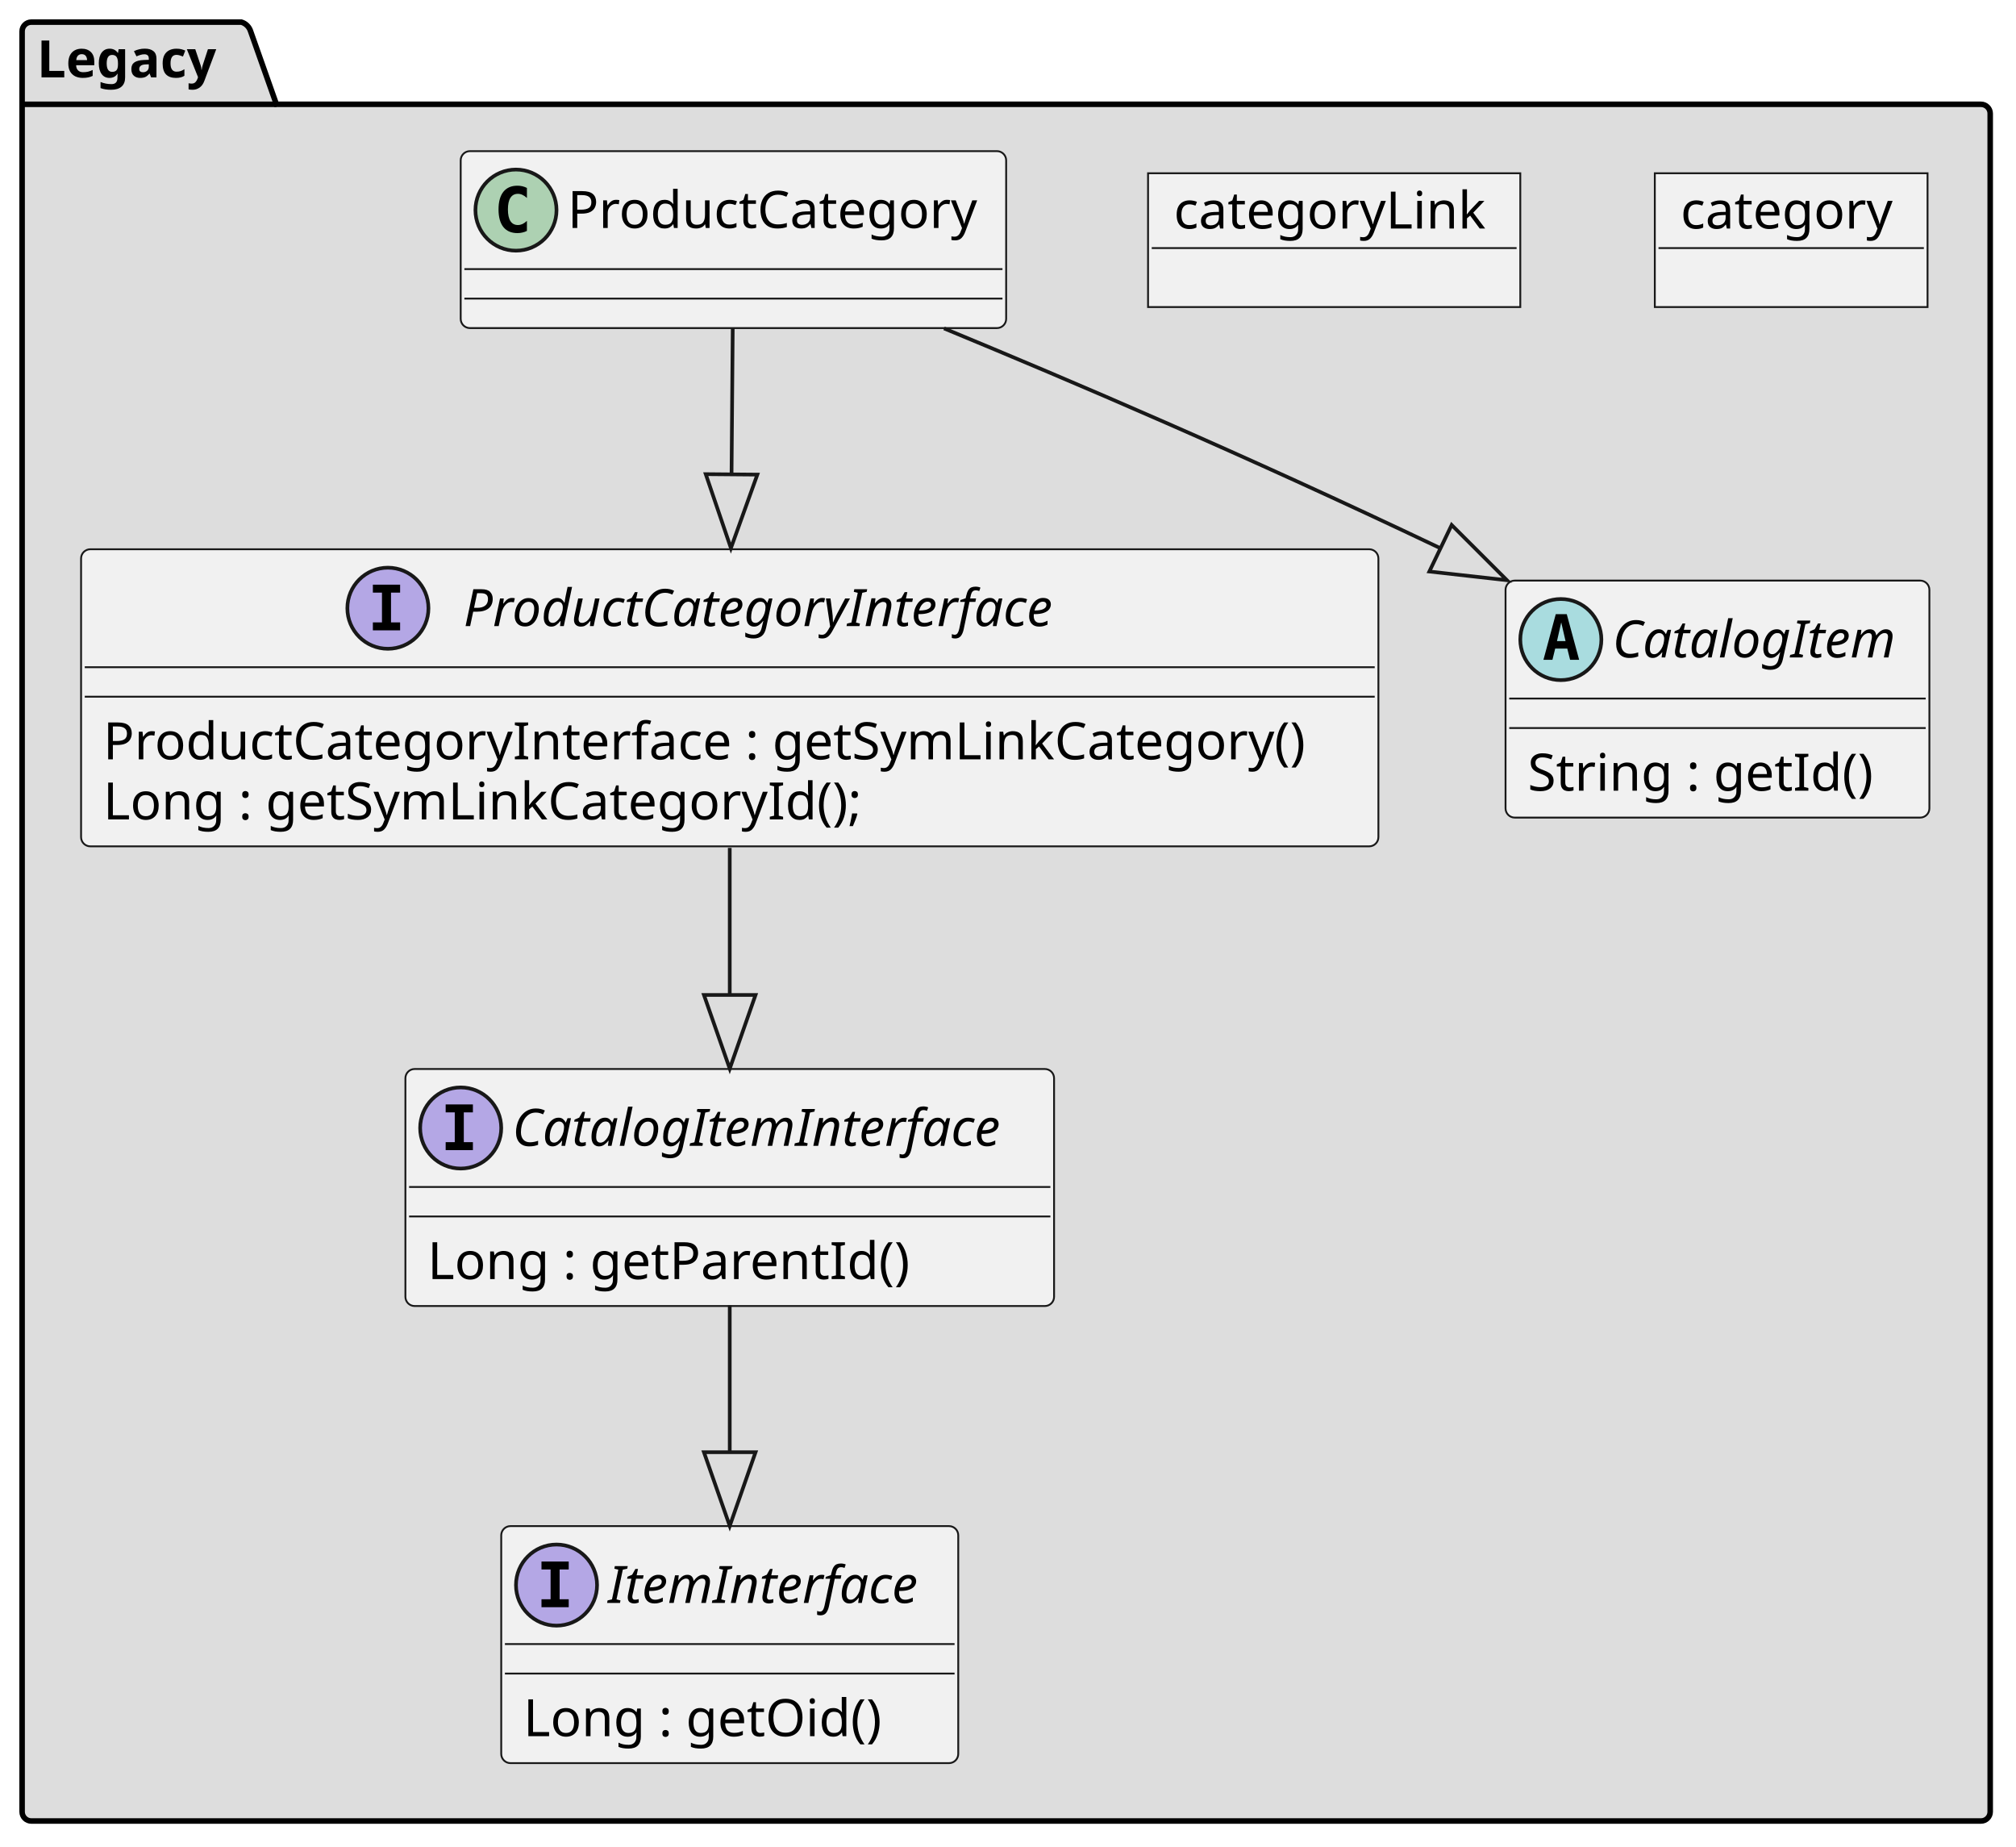
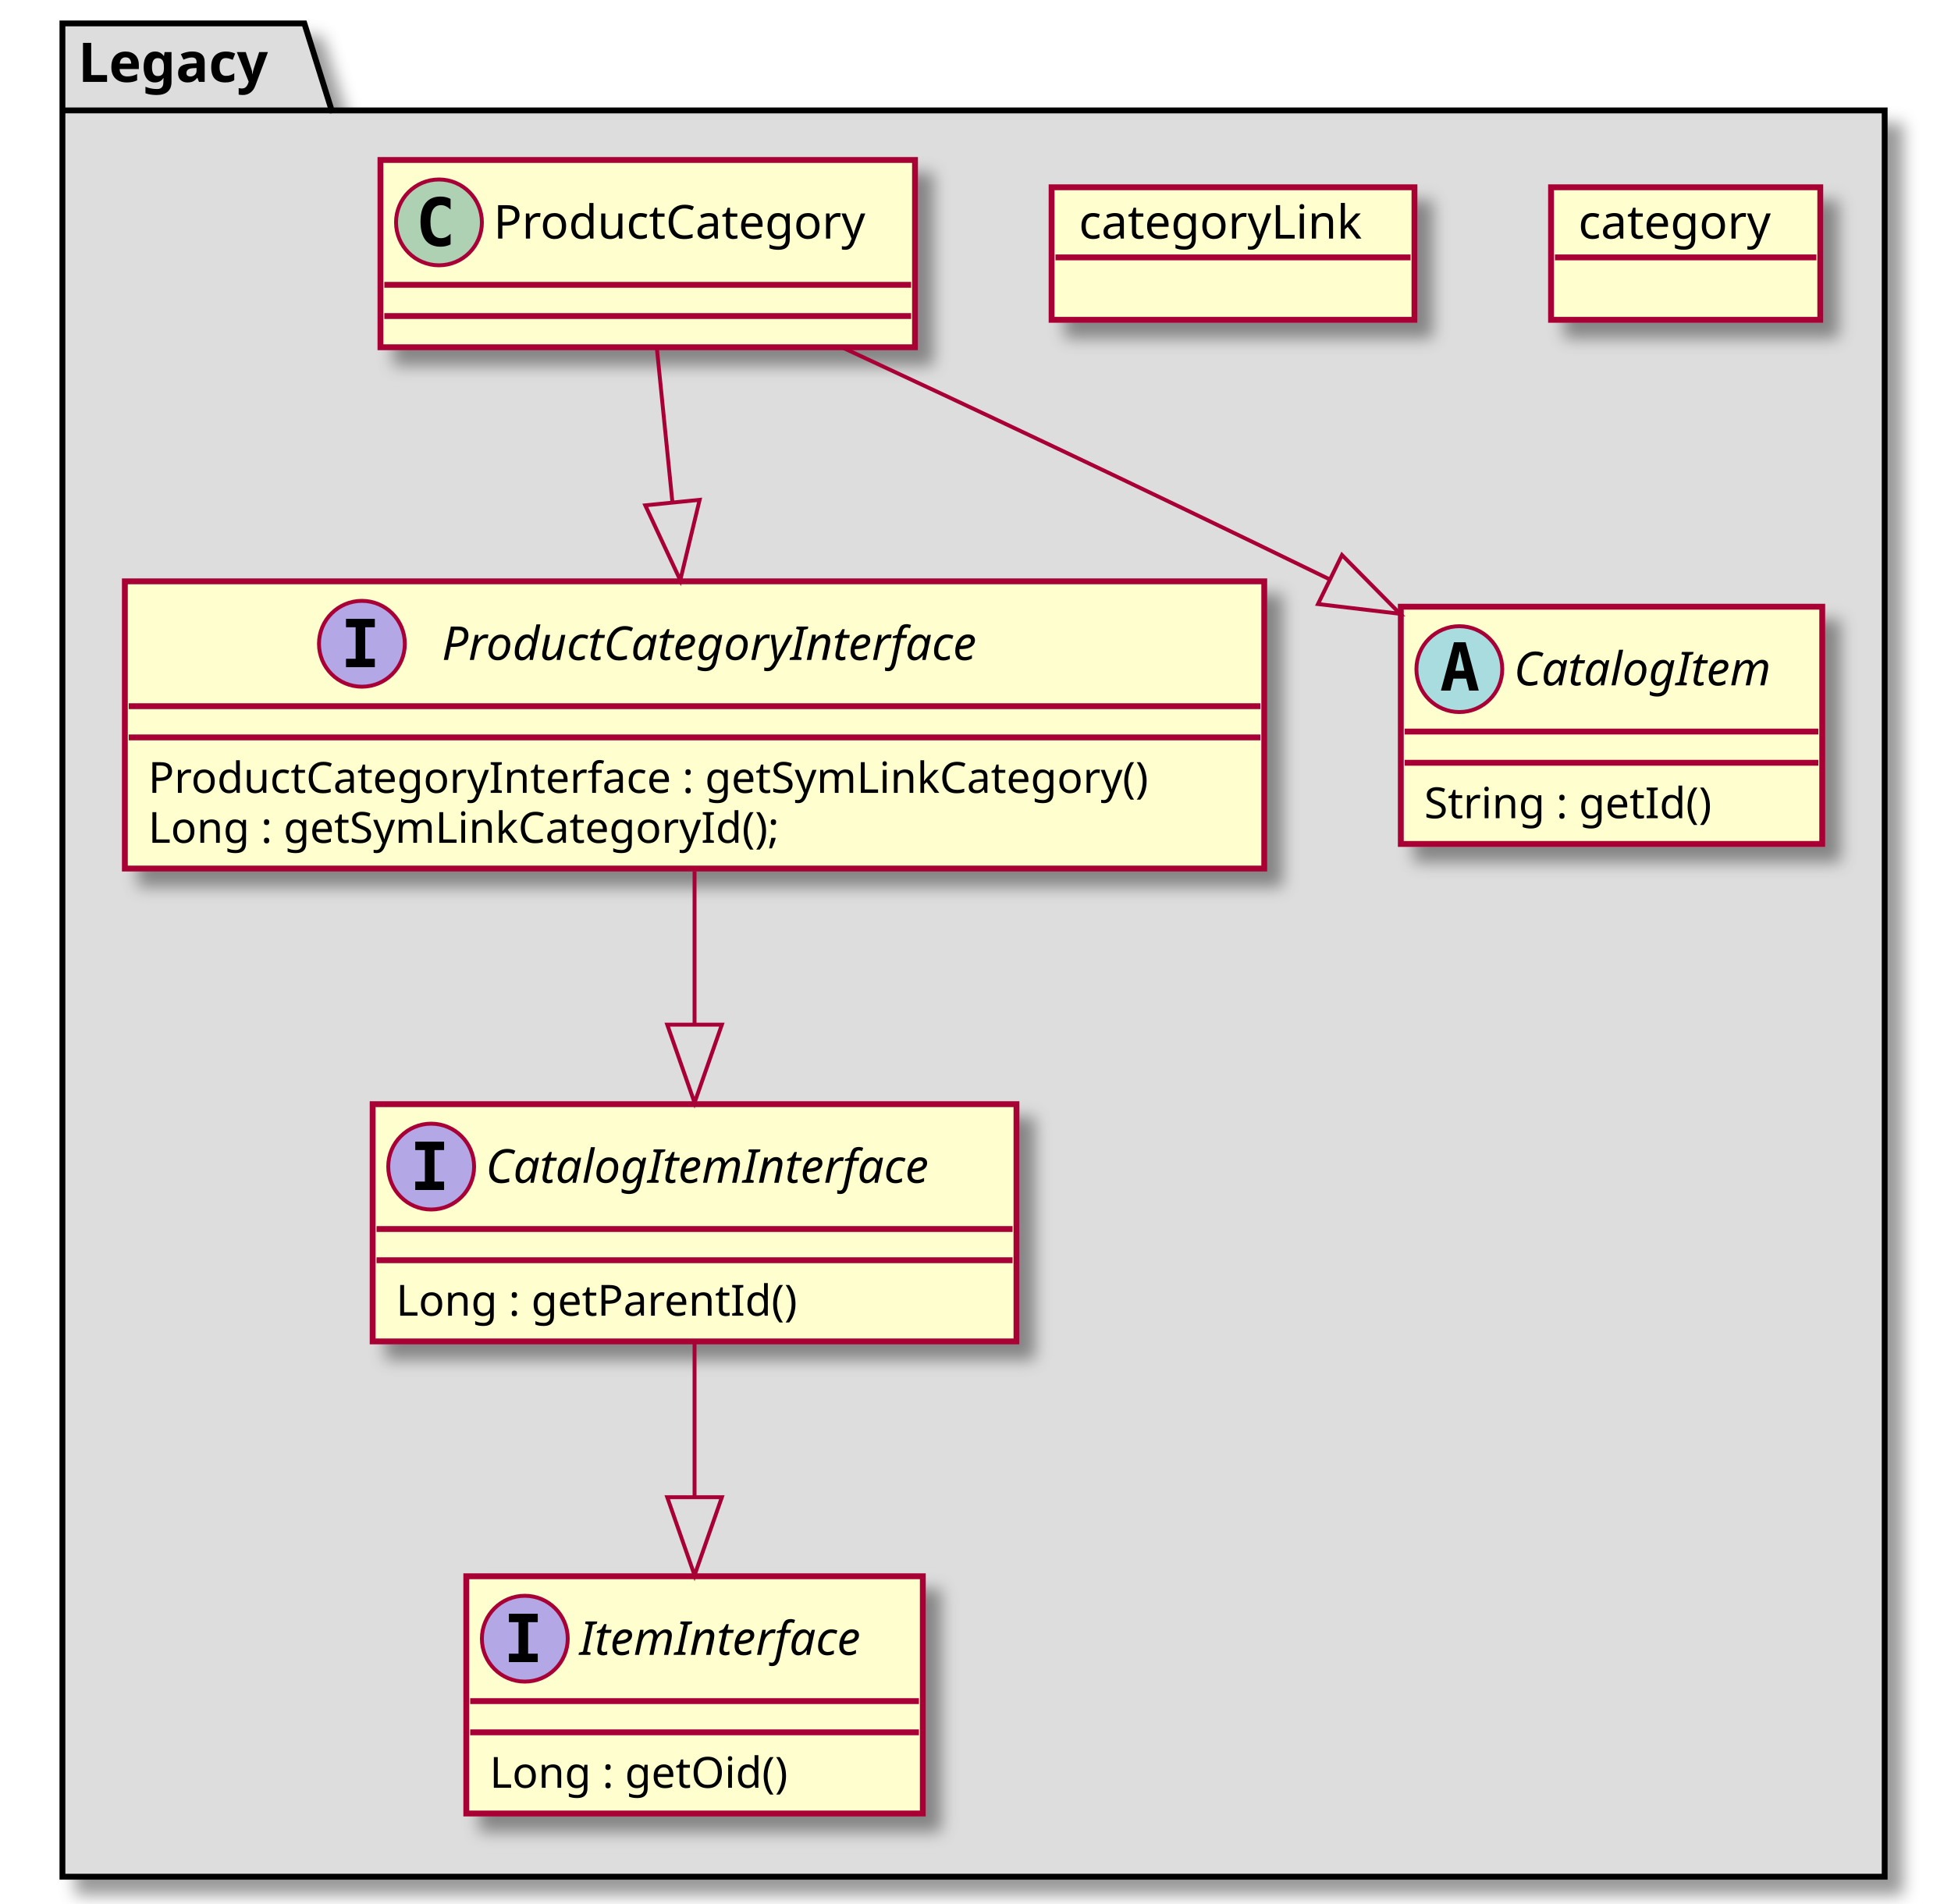
- <svg xmlns="http://www.w3.org/2000/svg" contentStyleType="text/css" height="501px" preserveAspectRatio="none" style="width:547px;height:501px;background:#FFFFFF;" version="1.1" viewBox="0 0 547 501" width="547px" zoomAndPan="magnify">
-   <defs />
+ <svg xmlns="http://www.w3.org/2000/svg" contentScriptType="application/ecmascript" contentStyleType="text/css" height="488px" preserveAspectRatio="none" style="width:500px;height:488px;background:#FFFFFF;" version="1.1" viewBox="0 0 500 488" width="500px" zoomAndPan="magnify">
+   <defs>
+     <filter height="300%" id="f1wanji7b5n52n" width="300%" x="-1" y="-1">
+       <feGaussianBlur result="blurOut" stdDeviation="2.0" />
+       <feColorMatrix in="blurOut" result="blurOut2" type="matrix" values="0 0 0 0 0 0 0 0 0 0 0 0 0 0 0 0 0 0 .4 0" />
+       <feOffset dx="4.0" dy="4.0" in="blurOut2" result="blurOut3" />
+       <feBlend in="SourceGraphic" in2="blurOut3" mode="normal" />
+     </filter>
+   </defs>
  <g>
-     <g id="cluster_Legacy">
-       <path d="M8.5,6 L65.5,6 A3.75,3.75 0 0 1 68,8.5 L75,28.297 L537.5,28.297 A2.5,2.5 0 0 1 540,30.797 L540,491.5 A2.5,2.5 0 0 1 537.5,494 L8.5,494 A2.5,2.5 0 0 1 6,491.5 L6,8.5 A2.5,2.5 0 0 1 8.5,6 " fill="#DDDDDD" style="stroke:#000000;stroke-width:1.5;" />
-       <line style="stroke:#000000;stroke-width:1.5;" x1="6" x2="75" y1="28.297" y2="28.297" />
-       <text fill="#000000" font-family="sans-serif" font-size="14" font-weight="bold" lengthAdjust="spacing" textLength="56" x="10" y="20.995">Legacy</text>
-     </g>
-     <g id="elem_ProductCategoryInterface">
-       <rect codeLine="2" fill="#F1F1F1" height="80.594" id="ProductCategoryInterface" rx="2.5" ry="2.5" style="stroke:#181818;stroke-width:0.5;" width="352" x="22" y="149" />
-       <ellipse cx="105.25" cy="165" fill="#B4A7E5" rx="11" ry="11" style="stroke:#181818;stroke-width:1.0;" />
-       <path d="M101.172,160.766 L101.172,158.609 L108.562,158.609 L108.562,160.766 L106.094,160.766 L106.094,168.844 L108.562,168.844 L108.562,171 L101.172,171 L101.172,168.844 L103.641,168.844 L103.641,160.766 L101.172,160.766 Z " fill="#000000" />
-       <text fill="#000000" font-family="sans-serif" font-size="14" font-style="italic" lengthAdjust="spacing" textLength="177" x="125.75" y="169.847">ProductCategoryInterface</text>
-       <line style="stroke:#181818;stroke-width:0.5;" x1="23" x2="373" y1="181" y2="181" />
-       <line style="stroke:#181818;stroke-width:0.5;" x1="23" x2="373" y1="189" y2="189" />
-       <text fill="#000000" font-family="sans-serif" font-size="14" lengthAdjust="spacing" textLength="340" x="28" y="205.995">ProductCategoryInterface : getSymLinkCategory()</text>
-       <text fill="#000000" font-family="sans-serif" font-size="14" lengthAdjust="spacing" textLength="215" x="28" y="222.292">Long : getSymLinkCategoryId();</text>
-     </g>
-     <g id="elem_CatalogItemInterface">
-       <rect codeLine="7" fill="#F1F1F1" height="64.297" id="CatalogItemInterface" rx="2.5" ry="2.5" style="stroke:#181818;stroke-width:0.5;" width="176" x="110" y="290" />
-       <ellipse cx="125" cy="306" fill="#B4A7E5" rx="11" ry="11" style="stroke:#181818;stroke-width:1.0;" />
-       <path d="M120.922,301.766 L120.922,299.609 L128.312,299.609 L128.312,301.766 L125.844,301.766 L125.844,309.844 L128.312,309.844 L128.312,312 L120.922,312 L120.922,309.844 L123.391,309.844 L123.391,301.766 L120.922,301.766 Z " fill="#000000" />
-       <text fill="#000000" font-family="sans-serif" font-size="14" font-style="italic" lengthAdjust="spacing" textLength="144" x="139" y="310.847">CatalogItemInterface</text>
-       <line style="stroke:#181818;stroke-width:0.5;" x1="111" x2="285" y1="322" y2="322" />
-       <line style="stroke:#181818;stroke-width:0.5;" x1="111" x2="285" y1="330" y2="330" />
-       <text fill="#000000" font-family="sans-serif" font-size="14" lengthAdjust="spacing" textLength="137" x="116" y="346.995">Long : getParentId()</text>
-     </g>
-     <g id="elem_ItemInterface">
-       <rect codeLine="11" fill="#F1F1F1" height="64.297" id="ItemInterface" rx="2.5" ry="2.5" style="stroke:#181818;stroke-width:0.5;" width="124" x="136" y="414" />
-       <ellipse cx="151" cy="430" fill="#B4A7E5" rx="11" ry="11" style="stroke:#181818;stroke-width:1.0;" />
-       <path d="M146.922,425.766 L146.922,423.609 L154.312,423.609 L154.312,425.766 L151.844,425.766 L151.844,433.844 L154.312,433.844 L154.312,436 L146.922,436 L146.922,433.844 L149.391,433.844 L149.391,425.766 L146.922,425.766 Z " fill="#000000" />
-       <text fill="#000000" font-family="sans-serif" font-size="14" font-style="italic" lengthAdjust="spacing" textLength="92" x="165" y="434.847">ItemInterface</text>
-       <line style="stroke:#181818;stroke-width:0.5;" x1="137" x2="259" y1="446" y2="446" />
-       <line style="stroke:#181818;stroke-width:0.5;" x1="137" x2="259" y1="454" y2="454" />
-       <text fill="#000000" font-family="sans-serif" font-size="14" lengthAdjust="spacing" textLength="103" x="142" y="470.995">Long : getOid()</text>
-     </g>
-     <g id="elem_CatalogItem">
-       <rect codeLine="15" fill="#F1F1F1" height="64.297" id="CatalogItem" rx="2.5" ry="2.5" style="stroke:#181818;stroke-width:0.5;" width="115" x="408.5" y="157.5" />
-       <ellipse cx="423.5" cy="173.5" fill="#A9DCDF" rx="11" ry="11" style="stroke:#181818;stroke-width:1.0;" />
-       <path d="M423.609,168.844 L422.453,173.922 L424.781,173.922 L423.609,168.844 Z M422.125,166.609 L425.109,166.609 L428.469,179 L426.016,179 L425.25,175.938 L421.969,175.938 L421.219,179 L418.781,179 L422.125,166.609 Z " fill="#000000" />
-       <text fill="#000000" font-family="sans-serif" font-size="14" font-style="italic" lengthAdjust="spacing" textLength="83" x="437.5" y="178.347">CatalogItem</text>
-       <line style="stroke:#181818;stroke-width:0.5;" x1="409.5" x2="522.5" y1="189.5" y2="189.5" />
-       <line style="stroke:#181818;stroke-width:0.5;" x1="409.5" x2="522.5" y1="197.5" y2="197.5" />
-       <text fill="#000000" font-family="sans-serif" font-size="14" lengthAdjust="spacing" textLength="98" x="414.5" y="214.495">String : getId()</text>
-     </g>
-     <g id="elem_category">
-       <rect fill="#F1F1F1" height="36.297" style="stroke:#181818;stroke-width:0.5;" width="74" x="449" y="47" />
-       <text fill="#000000" font-family="sans-serif" font-size="14" lengthAdjust="spacing" textLength="60" x="456" y="61.995">category</text>
-       <line style="stroke:#181818;stroke-width:0.5;" x1="450" x2="522" y1="67.297" y2="67.297" />
-     </g>
-     <g id="elem_categoryLink">
-       <rect fill="#F1F1F1" height="36.297" style="stroke:#181818;stroke-width:0.5;" width="101" x="311.5" y="47" />
-       <text fill="#000000" font-family="sans-serif" font-size="14" lengthAdjust="spacing" textLength="87" x="318.5" y="61.995">categoryLink</text>
-       <line style="stroke:#181818;stroke-width:0.5;" x1="312.5" x2="411.5" y1="67.297" y2="67.297" />
-     </g>
-     <g id="elem_ProductCategory">
-       <rect codeLine="28" fill="#F1F1F1" height="48" id="ProductCategory" rx="2.5" ry="2.5" style="stroke:#181818;stroke-width:0.5;" width="148" x="125" y="41" />
-       <ellipse cx="140" cy="57" fill="#ADD1B2" rx="11" ry="11" style="stroke:#181818;stroke-width:1.0;" />
-       <path d="M142.969,62.641 Q142.391,62.938 141.75,63.078 Q141.109,63.234 140.406,63.234 Q137.906,63.234 136.578,61.594 Q135.266,59.938 135.266,56.812 Q135.266,53.688 136.578,52.031 Q137.906,50.375 140.406,50.375 Q141.109,50.375 141.75,50.531 Q142.406,50.688 142.969,50.984 L142.969,53.703 Q142.344,53.125 141.75,52.859 Q141.156,52.578 140.531,52.578 Q139.188,52.578 138.5,53.656 Q137.812,54.719 137.812,56.812 Q137.812,58.906 138.5,59.984 Q139.188,61.047 140.531,61.047 Q141.156,61.047 141.75,60.781 Q142.344,60.5 142.969,59.922 L142.969,62.641 Z " fill="#000000" />
-       <text fill="#000000" font-family="sans-serif" font-size="14" lengthAdjust="spacing" textLength="116" x="154" y="61.847">ProductCategory</text>
-       <line style="stroke:#181818;stroke-width:0.5;" x1="126" x2="272" y1="73" y2="73" />
-       <line style="stroke:#181818;stroke-width:0.5;" x1="126" x2="272" y1="81" y2="81" />
-     </g>
-     <g id="link_ProductCategory_ProductCategoryInterface">
-       <path codeLine="22" d="M198.81,89.04 C198.72,100.31 198.6,114.45 198.49,128.51 " fill="none" id="ProductCategory-to-ProductCategoryInterface" style="stroke:#181818;stroke-width:1.0;" />
-       <polygon fill="none" points="205.49,128.75,198.32,148.69,191.49,128.63,205.49,128.75" style="stroke:#181818;stroke-width:1.0;" />
-     </g>
-     <g id="link_ProductCategory_CatalogItem">
-       <path codeLine="23" d="M256.15,89.09 C291,103.5 336.72,122.97 390.67,148.65 " fill="none" id="ProductCategory-to-CatalogItem" style="stroke:#181818;stroke-width:1.0;" />
-       <polygon fill="none" points="393.88,142.42,408.88,157.4,387.82,155.04,393.88,142.42" style="stroke:#181818;stroke-width:1.0;" />
-     </g>
-     <g id="link_ProductCategoryInterface_CatalogItemInterface">
-       <path codeLine="25" d="M198,230.01 C198,242.46 198,256.4 198,269.56 " fill="none" id="ProductCategoryInterface-to-CatalogItemInterface" style="stroke:#181818;stroke-width:1.0;" />
-       <polygon fill="none" points="205,269.91,198,289.91,191,269.91,205,269.91" style="stroke:#181818;stroke-width:1.0;" />
-     </g>
-     <g id="link_CatalogItemInterface_ItemInterface">
-       <path codeLine="26" d="M198,354.1 C198,366.15 198,380.26 198,393.72 " fill="none" id="CatalogItemInterface-to-ItemInterface" style="stroke:#181818;stroke-width:1.0;" />
-       <polygon fill="none" points="205,393.96,198,413.96,191,393.96,205,393.96" style="stroke:#181818;stroke-width:1.0;" />
-     </g>
+     <polygon fill="#DDDDDD" filter="url(#f1wanji7b5n52n)" points="16,6,78,6,85,28.297,483,28.297,483,481,16,481,16,6" style="stroke:#000000;stroke-width:1.5;" />
+     <line style="stroke:#000000;stroke-width:1.5;" x1="16" x2="85" y1="28.297" y2="28.297" />
+     <text fill="#000000" font-family="sans-serif" font-size="14" font-weight="bold" lengthAdjust="spacing" textLength="56" x="20" y="20.995">Legacy</text>
+     <rect codeLine="2" fill="#FEFECE" filter="url(#f1wanji7b5n52n)" height="73.609" id="ProductCategoryInterface" style="stroke:#A80036;stroke-width:1.5;" width="292" x="32" y="149" />
+     <ellipse cx="92.75" cy="165" fill="#B4A7E5" rx="11" ry="11" style="stroke:#A80036;stroke-width:1.0;" />
+     <path d="M88.672,160.766 L88.672,158.609 L96.062,158.609 L96.062,160.766 L93.594,160.766 L93.594,168.844 L96.062,168.844 L96.062,171 L88.672,171 L88.672,168.844 L91.141,168.844 L91.141,160.766 L88.672,160.766 Z " fill="#000000" />
+     <text fill="#000000" font-family="sans-serif" font-size="12" font-style="italic" lengthAdjust="spacing" textLength="162" x="113.25" y="169.154">ProductCategoryInterface</text>
+     <line style="stroke:#A80036;stroke-width:1.5;" x1="33" x2="323" y1="181" y2="181" />
+     <line style="stroke:#A80036;stroke-width:1.5;" x1="33" x2="323" y1="189" y2="189" />
+     <text fill="#000000" font-family="sans-serif" font-size="11" lengthAdjust="spacing" textLength="280" x="38" y="203.21">ProductCategoryInterface : getSymLinkCategory()</text>
+     <text fill="#000000" font-family="sans-serif" font-size="11" lengthAdjust="spacing" textLength="177" x="38" y="216.015">Long : getSymLinkCategoryId();</text>
+     <rect codeLine="7" fill="#FEFECE" filter="url(#f1wanji7b5n52n)" height="60.805" id="CatalogItemInterface" style="stroke:#A80036;stroke-width:1.5;" width="165" x="95.5" y="283" />
+     <ellipse cx="110.5" cy="299" fill="#B4A7E5" rx="11" ry="11" style="stroke:#A80036;stroke-width:1.0;" />
+     <path d="M106.422,294.766 L106.422,292.609 L113.812,292.609 L113.812,294.766 L111.344,294.766 L111.344,302.844 L113.812,302.844 L113.812,305 L106.422,305 L106.422,302.844 L108.891,302.844 L108.891,294.766 L106.422,294.766 Z " fill="#000000" />
+     <text fill="#000000" font-family="sans-serif" font-size="12" font-style="italic" lengthAdjust="spacing" textLength="133" x="124.5" y="303.154">CatalogItemInterface</text>
+     <line style="stroke:#A80036;stroke-width:1.5;" x1="96.5" x2="259.5" y1="315" y2="315" />
+     <line style="stroke:#A80036;stroke-width:1.5;" x1="96.5" x2="259.5" y1="323" y2="323" />
+     <text fill="#000000" font-family="sans-serif" font-size="11" lengthAdjust="spacing" textLength="112" x="101.5" y="337.21">Long : getParentId()</text>
+     <rect codeLine="11" fill="#FEFECE" filter="url(#f1wanji7b5n52n)" height="60.805" id="ItemInterface" style="stroke:#A80036;stroke-width:1.5;" width="117" x="119.5" y="404" />
+     <ellipse cx="134.5" cy="420" fill="#B4A7E5" rx="11" ry="11" style="stroke:#A80036;stroke-width:1.0;" />
+     <path d="M130.422,415.766 L130.422,413.609 L137.812,413.609 L137.812,415.766 L135.344,415.766 L135.344,423.844 L137.812,423.844 L137.812,426 L130.422,426 L130.422,423.844 L132.891,423.844 L132.891,415.766 L130.422,415.766 Z " fill="#000000" />
+     <text fill="#000000" font-family="sans-serif" font-size="12" font-style="italic" lengthAdjust="spacing" textLength="85" x="148.5" y="424.154">ItemInterface</text>
+     <line style="stroke:#A80036;stroke-width:1.5;" x1="120.5" x2="235.5" y1="436" y2="436" />
+     <line style="stroke:#A80036;stroke-width:1.5;" x1="120.5" x2="235.5" y1="444" y2="444" />
+     <text fill="#000000" font-family="sans-serif" font-size="11" lengthAdjust="spacing" textLength="84" x="125.5" y="458.21">Long : getOid()</text>
+     <rect codeLine="15" fill="#FEFECE" filter="url(#f1wanji7b5n52n)" height="60.805" id="CatalogItem" style="stroke:#A80036;stroke-width:1.5;" width="108" x="359" y="155.5" />
+     <ellipse cx="374" cy="171.5" fill="#A9DCDF" rx="11" ry="11" style="stroke:#A80036;stroke-width:1.0;" />
+     <path d="M374.109,166.844 L372.953,171.922 L375.281,171.922 L374.109,166.844 Z M372.625,164.609 L375.609,164.609 L378.969,177 L376.516,177 L375.75,173.938 L372.469,173.938 L371.719,177 L369.281,177 L372.625,164.609 Z " fill="#000000" />
+     <text fill="#000000" font-family="sans-serif" font-size="12" font-style="italic" lengthAdjust="spacing" textLength="76" x="388" y="175.654">CatalogItem</text>
+     <line style="stroke:#A80036;stroke-width:1.5;" x1="360" x2="466" y1="187.5" y2="187.5" />
+     <line style="stroke:#A80036;stroke-width:1.5;" x1="360" x2="466" y1="195.5" y2="195.5" />
+     <text fill="#000000" font-family="sans-serif" font-size="11" lengthAdjust="spacing" textLength="82" x="365" y="209.71">String : getId()</text>
+     <rect fill="#FEFECE" filter="url(#f1wanji7b5n52n)" height="33.969" style="stroke:#A80036;stroke-width:1.5;" width="69" x="397.5" y="48" />
+     <text fill="#000000" font-family="sans-serif" font-size="12" lengthAdjust="spacing" textLength="55" x="404.5" y="61.139">category</text>
+     <line style="stroke:#A80036;stroke-width:1.5;" x1="398.5" x2="465.5" y1="65.969" y2="65.969" />
+     <rect fill="#FEFECE" filter="url(#f1wanji7b5n52n)" height="33.969" style="stroke:#A80036;stroke-width:1.5;" width="93" x="269.5" y="48" />
+     <text fill="#000000" font-family="sans-serif" font-size="12" lengthAdjust="spacing" textLength="79" x="276.5" y="61.139">categoryLink</text>
+     <line style="stroke:#A80036;stroke-width:1.5;" x1="270.5" x2="361.5" y1="65.969" y2="65.969" />
+     <rect codeLine="28" fill="#FEFECE" filter="url(#f1wanji7b5n52n)" height="48" id="ProductCategory" style="stroke:#A80036;stroke-width:1.5;" width="137" x="97.5" y="41" />
+     <ellipse cx="112.5" cy="57" fill="#ADD1B2" rx="11" ry="11" style="stroke:#A80036;stroke-width:1.0;" />
+     <path d="M115.469,62.641 Q114.891,62.938 114.25,63.078 Q113.609,63.234 112.906,63.234 Q110.406,63.234 109.078,61.594 Q107.766,59.938 107.766,56.812 Q107.766,53.688 109.078,52.031 Q110.406,50.375 112.906,50.375 Q113.609,50.375 114.25,50.531 Q114.906,50.688 115.469,50.984 L115.469,53.703 Q114.844,53.125 114.25,52.859 Q113.656,52.578 113.031,52.578 Q111.688,52.578 111,53.656 Q110.312,54.719 110.312,56.812 Q110.312,58.906 111,59.984 Q111.688,61.047 113.031,61.047 Q113.656,61.047 114.25,60.781 Q114.844,60.5 115.469,59.922 L115.469,62.641 Z " fill="#000000" />
+     <text fill="#000000" font-family="sans-serif" font-size="12" lengthAdjust="spacing" textLength="105" x="126.5" y="61.154">ProductCategory</text>
+     <line style="stroke:#A80036;stroke-width:1.5;" x1="98.5" x2="233.5" y1="73" y2="73" />
+     <line style="stroke:#A80036;stroke-width:1.5;" x1="98.5" x2="233.5" y1="81" y2="81" />
+     <path codeLine="22" d="M168.34,89.23 C169.49,100.59 170.92,114.8 172.33,128.78 " fill="none" id="ProductCategory-to-ProductCategoryInterface" style="stroke:#A80036;stroke-width:1.0;" />
+     <polygon fill="none" points="179.3,128.11,174.34,148.71,165.37,129.52,179.3,128.11" style="stroke:#A80036;stroke-width:1.0;" />
+     <path codeLine="23" d="M215.87,89.06 C247.55,103.8 289.78,123.64 340.79,148.51 " fill="none" id="ProductCategory-to-CatalogItem" style="stroke:#A80036;stroke-width:1.0;" />
+     <polygon fill="none" points="343.92,142.25,358.81,157.32,337.77,154.82,343.92,142.25" style="stroke:#A80036;stroke-width:1.0;" />
+     <path codeLine="25" d="M178,223.3 C178,235.5 178,249.34 178,262.42 " fill="none" id="ProductCategoryInterface-to-CatalogItemInterface" style="stroke:#A80036;stroke-width:1.0;" />
+     <polygon fill="none" points="185,262.62,178,282.62,171,262.62,185,262.62" style="stroke:#A80036;stroke-width:1.0;" />
+     <path codeLine="26" d="M178,344.22 C178,356.15 178,370.23 178,383.63 " fill="none" id="CatalogItemInterface-to-ItemInterface" style="stroke:#A80036;stroke-width:1.0;" />
+     <polygon fill="none" points="185,383.74,178,403.74,171,383.74,185,383.74" style="stroke:#A80036;stroke-width:1.0;" />
  </g>
</svg>
